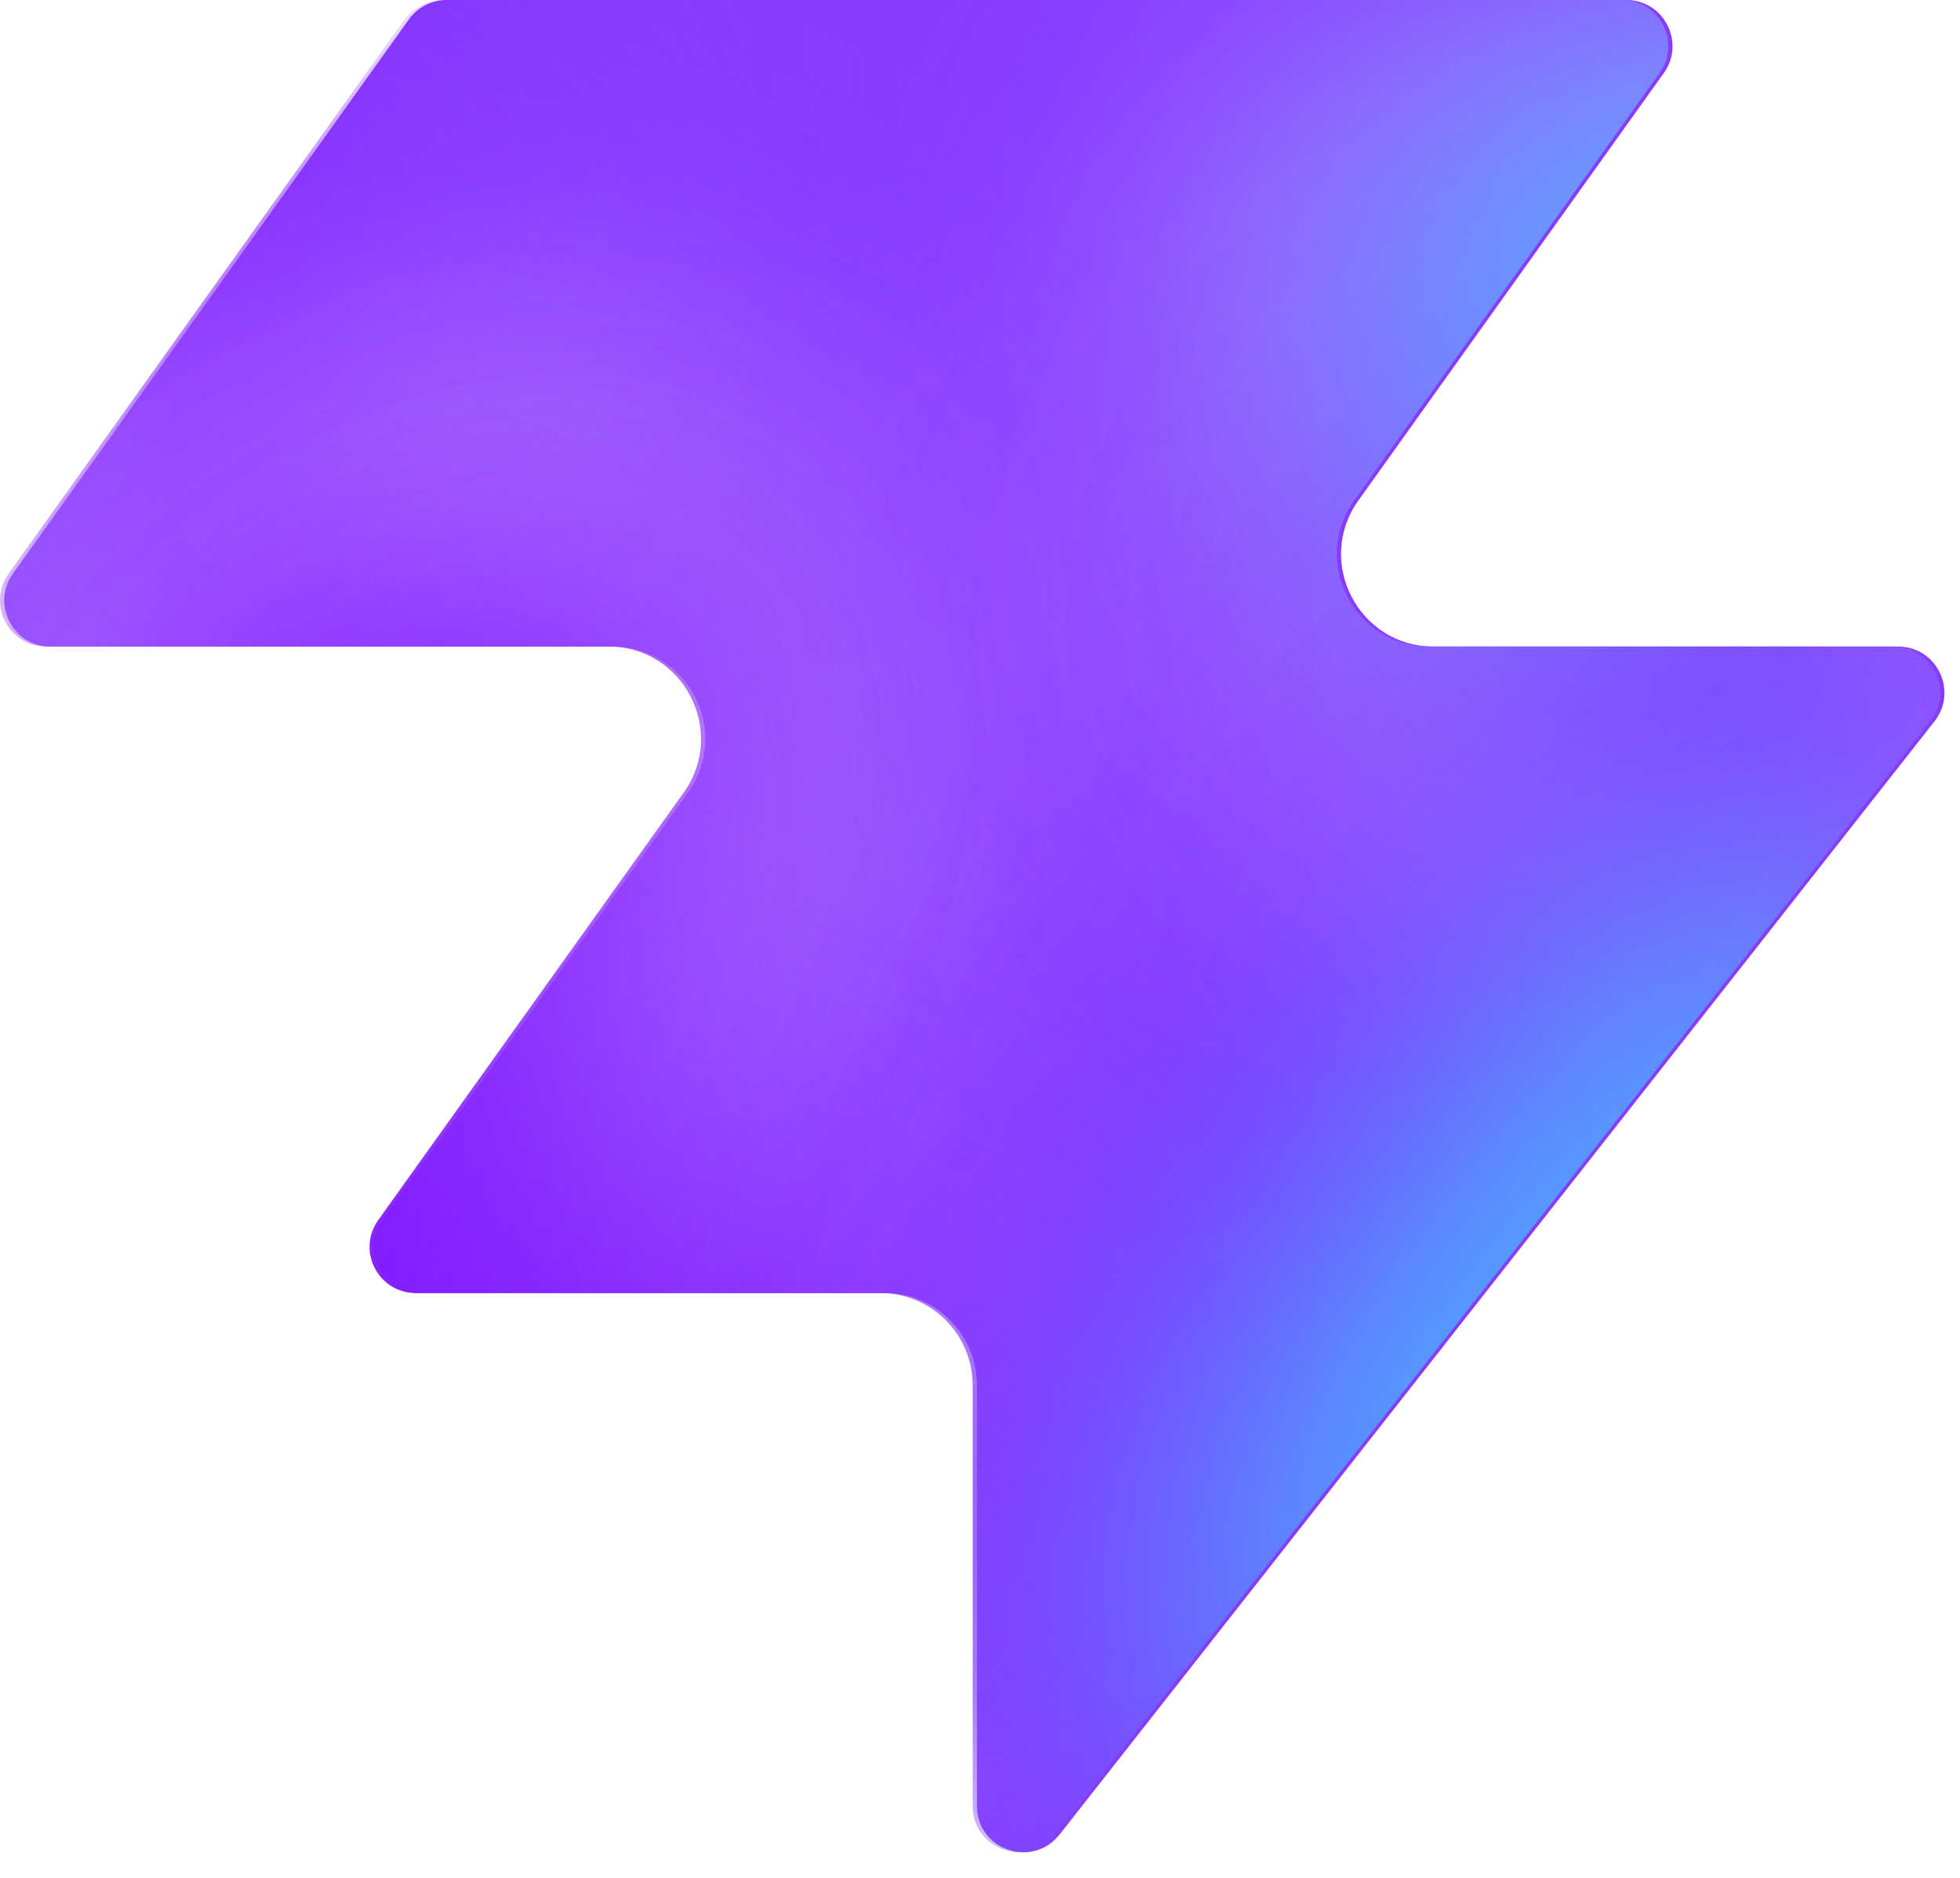
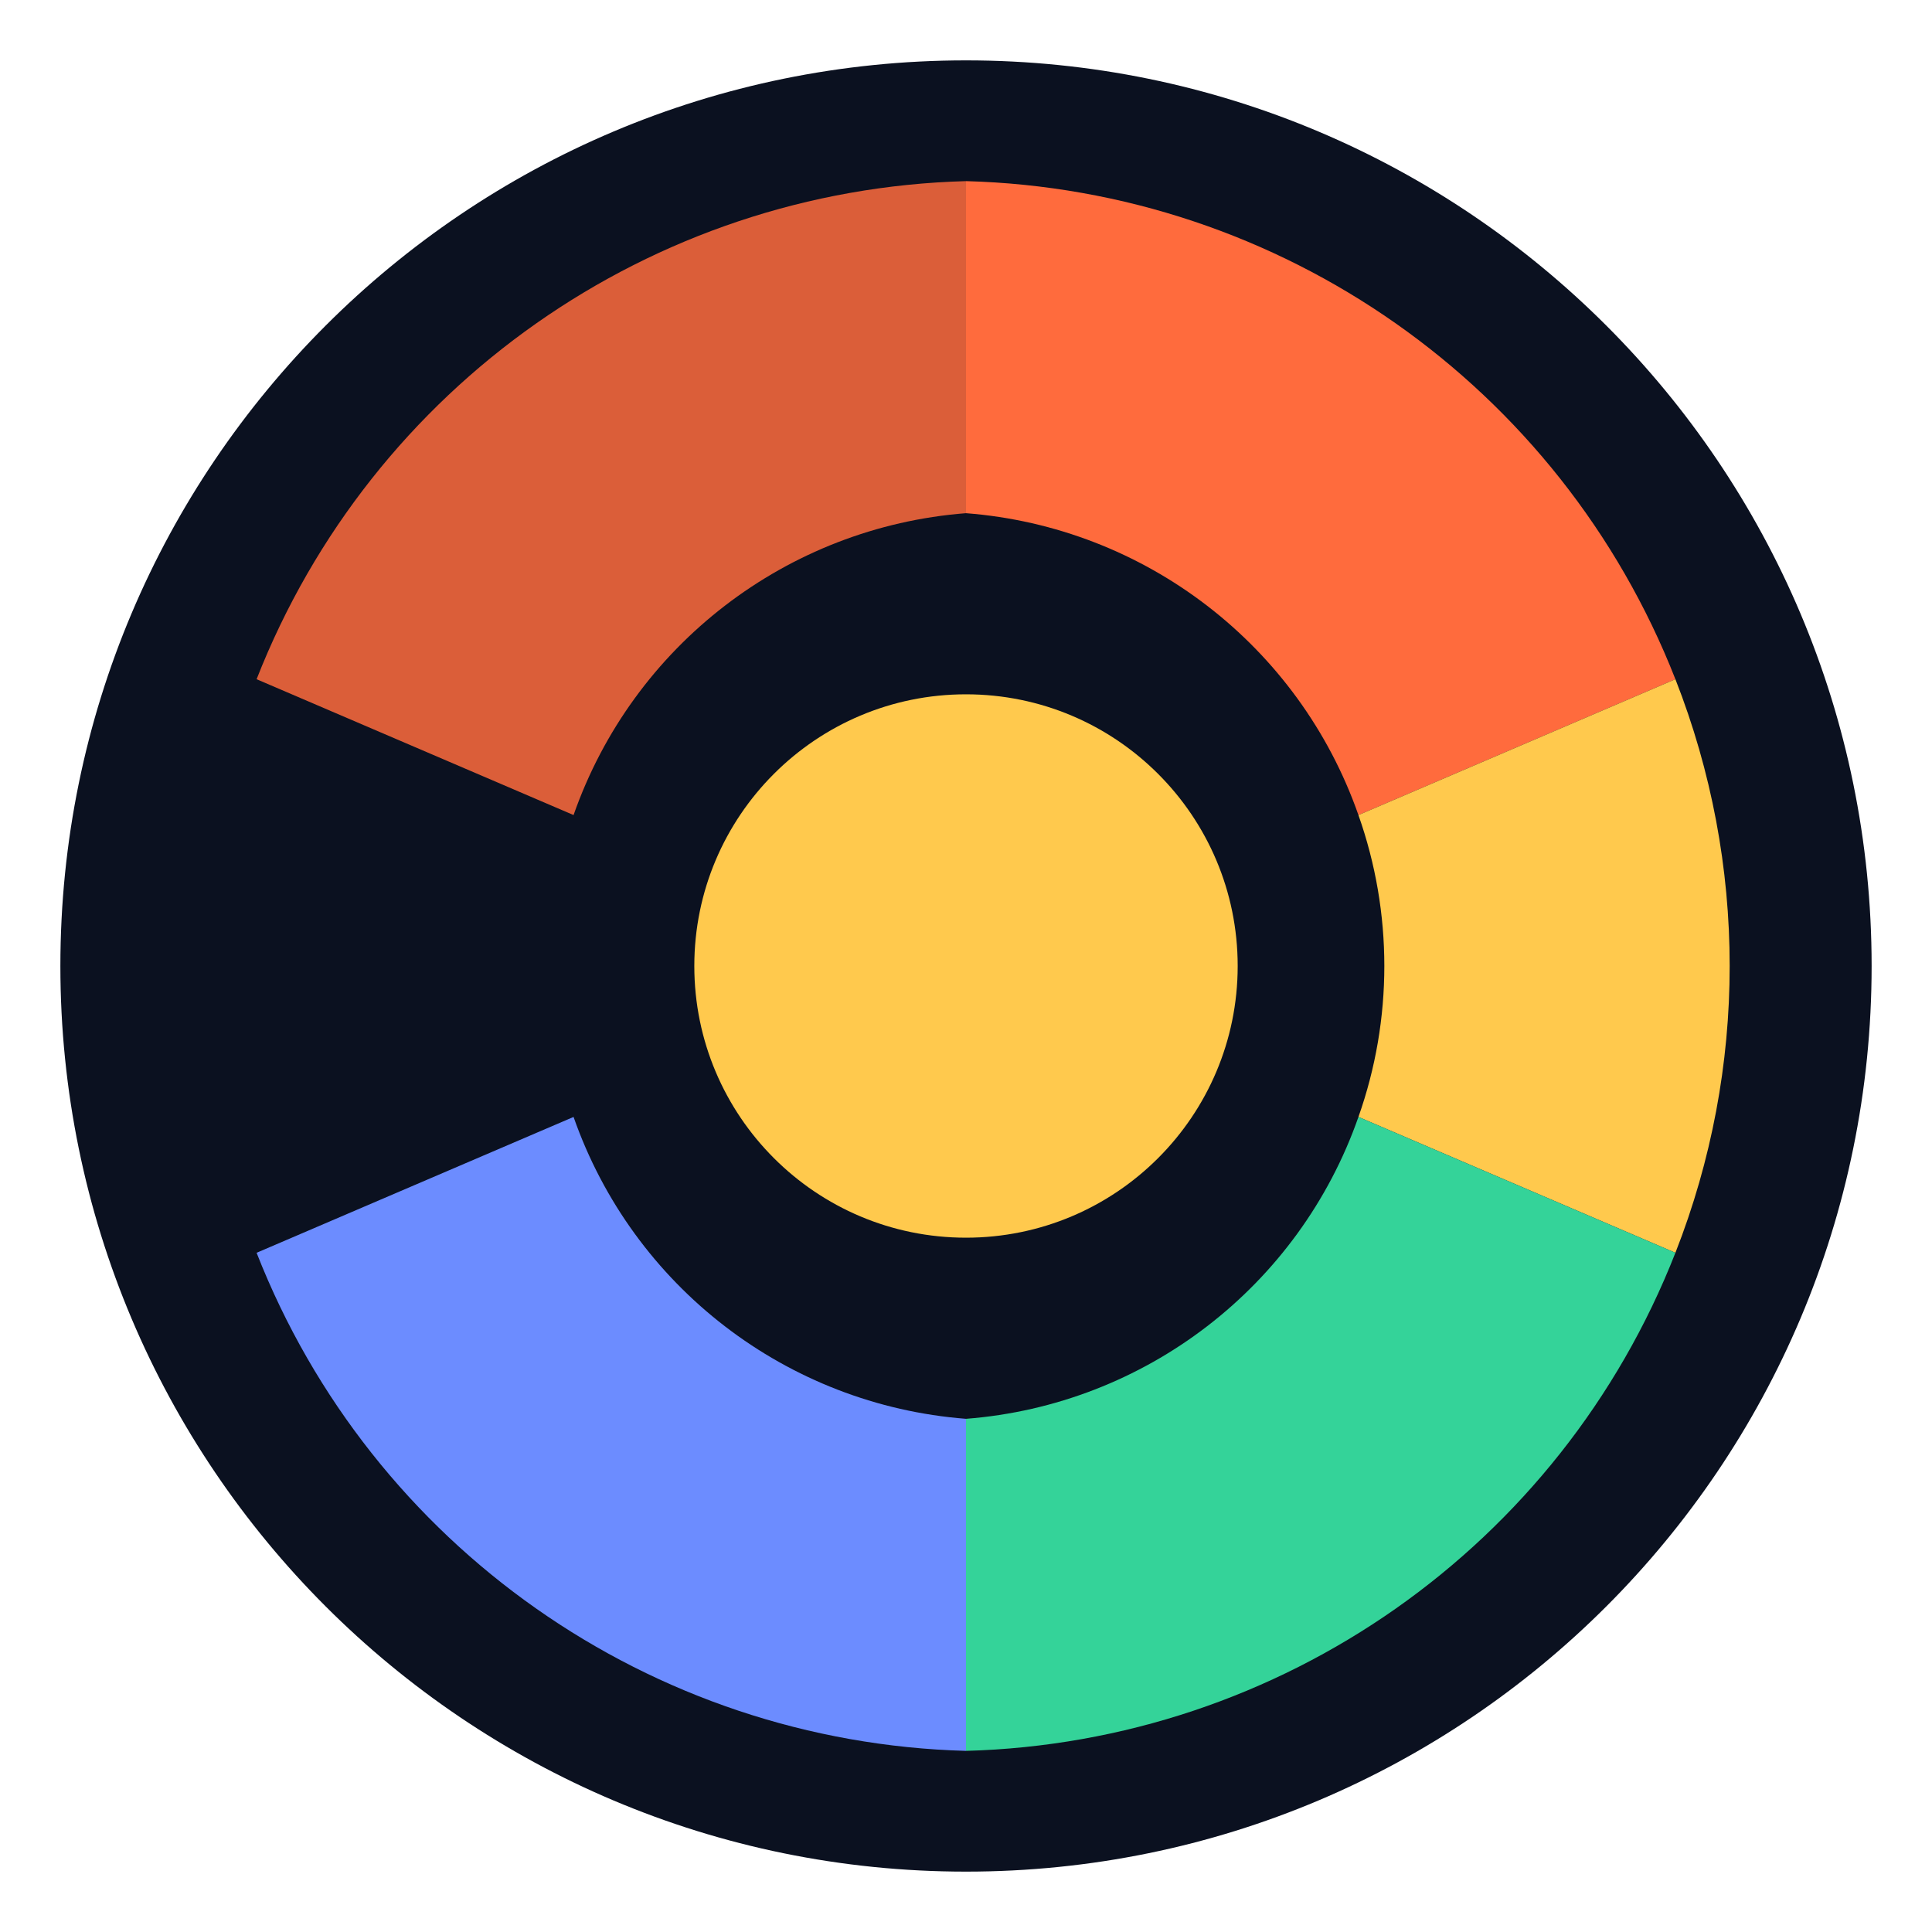
- <svg xmlns="http://www.w3.org/2000/svg" width="48" height="46" fill="none" viewBox="0 0 48 46">
-   <path fill="#863bff" d="M25.946 44.938c-.664.845-2.021.375-2.021-.698V33.937a2.26 2.26 0 0 0-2.262-2.262H10.287c-.92 0-1.456-1.04-.92-1.788l7.48-10.471c1.07-1.497 0-3.578-1.842-3.578H1.237c-.92 0-1.456-1.04-.92-1.788L10.013.474c.214-.297.556-.474.92-.474h28.894c.92 0 1.456 1.04.92 1.788l-7.48 10.471c-1.07 1.498 0 3.579 1.842 3.579h11.377c.943 0 1.473 1.088.89 1.83L25.947 44.94z" style="fill:#863bff;fill:color(display-p3 .525 .23 1);fill-opacity:1" />
-   <mask id="a" width="48" height="46" x="0" y="0" maskUnits="userSpaceOnUse" style="mask-type:alpha">
-     <path fill="#000" d="M25.842 44.938c-.664.844-2.021.375-2.021-.698V33.937a2.26 2.26 0 0 0-2.262-2.262H10.183c-.92 0-1.456-1.04-.92-1.788l7.48-10.471c1.07-1.498 0-3.579-1.842-3.579H1.133c-.92 0-1.456-1.04-.92-1.787L9.91.473c.214-.297.556-.474.92-.474h28.894c.92 0 1.456 1.04.92 1.788l-7.48 10.471c-1.07 1.498 0 3.578 1.842 3.578h11.377c.943 0 1.473 1.088.89 1.832L25.843 44.94z" style="fill:#000;fill-opacity:1" />
-   </mask>
-   <g mask="url(#a)">
-     <g filter="url(#b)">
-       <ellipse cx="5.508" cy="14.704" fill="#ede6ff" rx="5.508" ry="14.704" style="fill:#ede6ff;fill:color(display-p3 .927 .903 1);fill-opacity:1" transform="matrix(.00324 1 1 -.00324 -4.47 31.516)" />
-     </g>
-     <g filter="url(#c)">
-       <ellipse cx="10.399" cy="29.851" fill="#ede6ff" rx="10.399" ry="29.851" style="fill:#ede6ff;fill:color(display-p3 .927 .903 1);fill-opacity:1" transform="matrix(.00324 1 1 -.00324 -39.328 7.883)" />
-     </g>
-     <g filter="url(#d)">
-       <ellipse cx="5.508" cy="30.487" fill="#7e14ff" rx="5.508" ry="30.487" style="fill:#7e14ff;fill:color(display-p3 .492 .077 1);fill-opacity:1" transform="rotate(89.814 -25.913 -14.639)scale(1 -1)" />
-     </g>
-     <g filter="url(#e)">
-       <ellipse cx="5.508" cy="30.599" fill="#7e14ff" rx="5.508" ry="30.599" style="fill:#7e14ff;fill:color(display-p3 .492 .077 1);fill-opacity:1" transform="rotate(89.814 -32.644 -3.334)scale(1 -1)" />
-     </g>
-     <g filter="url(#f)">
-       <ellipse cx="5.508" cy="30.599" fill="#7e14ff" rx="5.508" ry="30.599" style="fill:#7e14ff;fill:color(display-p3 .492 .077 1);fill-opacity:1" transform="matrix(.00324 1 1 -.00324 -34.34 30.47)" />
-     </g>
-     <g filter="url(#g)">
-       <ellipse cx="14.072" cy="22.078" fill="#ede6ff" rx="14.072" ry="22.078" style="fill:#ede6ff;fill:color(display-p3 .927 .903 1);fill-opacity:1" transform="rotate(93.35 24.506 48.493)scale(-1 1)" />
-     </g>
-     <g filter="url(#h)">
-       <ellipse cx="3.47" cy="21.501" fill="#7e14ff" rx="3.47" ry="21.501" style="fill:#7e14ff;fill:color(display-p3 .492 .077 1);fill-opacity:1" transform="rotate(89.009 28.708 47.59)scale(-1 1)" />
-     </g>
-     <g filter="url(#i)">
-       <ellipse cx="3.47" cy="21.501" fill="#7e14ff" rx="3.47" ry="21.501" style="fill:#7e14ff;fill:color(display-p3 .492 .077 1);fill-opacity:1" transform="rotate(89.009 28.708 47.59)scale(-1 1)" />
-     </g>
-     <g filter="url(#j)">
-       <ellipse cx=".387" cy="8.972" fill="#7e14ff" rx="4.407" ry="29.108" style="fill:#7e14ff;fill:color(display-p3 .492 .077 1);fill-opacity:1" transform="rotate(39.51 .387 8.972)" />
-     </g>
-     <g filter="url(#k)">
-       <ellipse cx="47.523" cy="-6.092" fill="#7e14ff" rx="4.407" ry="29.108" style="fill:#7e14ff;fill:color(display-p3 .492 .077 1);fill-opacity:1" transform="rotate(37.892 47.523 -6.092)" />
-     </g>
-     <g filter="url(#l)">
-       <ellipse cx="41.412" cy="6.333" fill="#47bfff" rx="5.971" ry="9.665" style="fill:#47bfff;fill:color(display-p3 .28 .748 1);fill-opacity:1" transform="rotate(37.892 41.412 6.333)" />
-     </g>
-     <g filter="url(#m)">
-       <ellipse cx="-1.879" cy="38.332" fill="#7e14ff" rx="4.407" ry="29.108" style="fill:#7e14ff;fill:color(display-p3 .492 .077 1);fill-opacity:1" transform="rotate(37.892 -1.88 38.332)" />
-     </g>
-     <g filter="url(#n)">
-       <ellipse cx="-1.879" cy="38.332" fill="#7e14ff" rx="4.407" ry="29.108" style="fill:#7e14ff;fill:color(display-p3 .492 .077 1);fill-opacity:1" transform="rotate(37.892 -1.88 38.332)" />
-     </g>
-     <g filter="url(#o)">
-       <ellipse cx="35.651" cy="29.907" fill="#7e14ff" rx="4.407" ry="29.108" style="fill:#7e14ff;fill:color(display-p3 .492 .077 1);fill-opacity:1" transform="rotate(37.892 35.651 29.907)" />
-     </g>
-     <g filter="url(#p)">
-       <ellipse cx="38.418" cy="32.4" fill="#47bfff" rx="5.971" ry="15.297" style="fill:#47bfff;fill:color(display-p3 .28 .748 1);fill-opacity:1" transform="rotate(37.892 38.418 32.4)" />
-     </g>
+ <svg xmlns="http://www.w3.org/2000/svg" viewBox="0 0 64 64">
+   <circle cx="32" cy="32" r="30" fill="#0B1120" />
+   <g>
+     <path d="M32 6 A26 26 0 0 1 55.5 22.5 L45 27 A15 15 0 0 0 32 17 Z" fill="#FF6B3D" />
+     <path d="M55.5 22.5 A26 26 0 0 1 55.5 41.5 L45 37 A15 15 0 0 0 45 27 Z" fill="#FFC94D" />
+     <path d="M55.5 41.5 A26 26 0 0 1 32 58 L32 47 A15 15 0 0 0 45 37 Z" fill="#34D399" />
+     <path d="M32 58 A26 26 0 0 1 8.5 41.5 L19 37 A15 15 0 0 0 32 47 Z" fill="#6C8CFF" />
+     <path d="M8.5 22.5 A26 26 0 0 1 32 6 L32 17 A15 15 0 0 0 19 27 Z" fill="#FF6B3D" opacity="0.85" />
  </g>
-   <defs>
-     <filter id="b" width="60.045" height="41.654" x="-19.77" y="16.149" color-interpolation-filters="sRGB" filterUnits="userSpaceOnUse">
-       <feFlood flood-opacity="0" result="BackgroundImageFix" />
-       <feBlend in="SourceGraphic" in2="BackgroundImageFix" result="shape" />
-       <feGaussianBlur result="effect1_foregroundBlur_2002_17158" stdDeviation="7.659" />
-     </filter>
-     <filter id="c" width="90.34" height="51.437" x="-54.613" y="-7.533" color-interpolation-filters="sRGB" filterUnits="userSpaceOnUse">
-       <feFlood flood-opacity="0" result="BackgroundImageFix" />
-       <feBlend in="SourceGraphic" in2="BackgroundImageFix" result="shape" />
-       <feGaussianBlur result="effect1_foregroundBlur_2002_17158" stdDeviation="7.659" />
-     </filter>
-     <filter id="d" width="79.355" height="29.4" x="-49.64" y="2.03" color-interpolation-filters="sRGB" filterUnits="userSpaceOnUse">
-       <feFlood flood-opacity="0" result="BackgroundImageFix" />
-       <feBlend in="SourceGraphic" in2="BackgroundImageFix" result="shape" />
-       <feGaussianBlur result="effect1_foregroundBlur_2002_17158" stdDeviation="4.596" />
-     </filter>
-     <filter id="e" width="79.579" height="29.4" x="-45.045" y="20.029" color-interpolation-filters="sRGB" filterUnits="userSpaceOnUse">
-       <feFlood flood-opacity="0" result="BackgroundImageFix" />
-       <feBlend in="SourceGraphic" in2="BackgroundImageFix" result="shape" />
-       <feGaussianBlur result="effect1_foregroundBlur_2002_17158" stdDeviation="4.596" />
-     </filter>
-     <filter id="f" width="79.579" height="29.4" x="-43.513" y="21.178" color-interpolation-filters="sRGB" filterUnits="userSpaceOnUse">
-       <feFlood flood-opacity="0" result="BackgroundImageFix" />
-       <feBlend in="SourceGraphic" in2="BackgroundImageFix" result="shape" />
-       <feGaussianBlur result="effect1_foregroundBlur_2002_17158" stdDeviation="4.596" />
-     </filter>
-     <filter id="g" width="74.749" height="58.852" x="15.756" y="-17.901" color-interpolation-filters="sRGB" filterUnits="userSpaceOnUse">
-       <feFlood flood-opacity="0" result="BackgroundImageFix" />
-       <feBlend in="SourceGraphic" in2="BackgroundImageFix" result="shape" />
-       <feGaussianBlur result="effect1_foregroundBlur_2002_17158" stdDeviation="7.659" />
-     </filter>
-     <filter id="h" width="61.377" height="25.362" x="23.548" y="2.284" color-interpolation-filters="sRGB" filterUnits="userSpaceOnUse">
-       <feFlood flood-opacity="0" result="BackgroundImageFix" />
-       <feBlend in="SourceGraphic" in2="BackgroundImageFix" result="shape" />
-       <feGaussianBlur result="effect1_foregroundBlur_2002_17158" stdDeviation="4.596" />
-     </filter>
-     <filter id="i" width="61.377" height="25.362" x="23.548" y="2.284" color-interpolation-filters="sRGB" filterUnits="userSpaceOnUse">
-       <feFlood flood-opacity="0" result="BackgroundImageFix" />
-       <feBlend in="SourceGraphic" in2="BackgroundImageFix" result="shape" />
-       <feGaussianBlur result="effect1_foregroundBlur_2002_17158" stdDeviation="4.596" />
-     </filter>
-     <filter id="j" width="56.045" height="63.649" x="-27.636" y="-22.853" color-interpolation-filters="sRGB" filterUnits="userSpaceOnUse">
-       <feFlood flood-opacity="0" result="BackgroundImageFix" />
-       <feBlend in="SourceGraphic" in2="BackgroundImageFix" result="shape" />
-       <feGaussianBlur result="effect1_foregroundBlur_2002_17158" stdDeviation="4.596" />
-     </filter>
-     <filter id="k" width="54.814" height="64.646" x="20.116" y="-38.415" color-interpolation-filters="sRGB" filterUnits="userSpaceOnUse">
-       <feFlood flood-opacity="0" result="BackgroundImageFix" />
-       <feBlend in="SourceGraphic" in2="BackgroundImageFix" result="shape" />
-       <feGaussianBlur result="effect1_foregroundBlur_2002_17158" stdDeviation="4.596" />
-     </filter>
-     <filter id="l" width="33.541" height="35.313" x="24.641" y="-11.323" color-interpolation-filters="sRGB" filterUnits="userSpaceOnUse">
-       <feFlood flood-opacity="0" result="BackgroundImageFix" />
-       <feBlend in="SourceGraphic" in2="BackgroundImageFix" result="shape" />
-       <feGaussianBlur result="effect1_foregroundBlur_2002_17158" stdDeviation="4.596" />
-     </filter>
-     <filter id="m" width="54.814" height="64.646" x="-29.286" y="6.009" color-interpolation-filters="sRGB" filterUnits="userSpaceOnUse">
-       <feFlood flood-opacity="0" result="BackgroundImageFix" />
-       <feBlend in="SourceGraphic" in2="BackgroundImageFix" result="shape" />
-       <feGaussianBlur result="effect1_foregroundBlur_2002_17158" stdDeviation="4.596" />
-     </filter>
-     <filter id="n" width="54.814" height="64.646" x="-29.286" y="6.009" color-interpolation-filters="sRGB" filterUnits="userSpaceOnUse">
-       <feFlood flood-opacity="0" result="BackgroundImageFix" />
-       <feBlend in="SourceGraphic" in2="BackgroundImageFix" result="shape" />
-       <feGaussianBlur result="effect1_foregroundBlur_2002_17158" stdDeviation="4.596" />
-     </filter>
-     <filter id="o" width="54.814" height="64.646" x="8.244" y="-2.416" color-interpolation-filters="sRGB" filterUnits="userSpaceOnUse">
-       <feFlood flood-opacity="0" result="BackgroundImageFix" />
-       <feBlend in="SourceGraphic" in2="BackgroundImageFix" result="shape" />
-       <feGaussianBlur result="effect1_foregroundBlur_2002_17158" stdDeviation="4.596" />
-     </filter>
-     <filter id="p" width="39.409" height="43.623" x="18.713" y="10.588" color-interpolation-filters="sRGB" filterUnits="userSpaceOnUse">
-       <feFlood flood-opacity="0" result="BackgroundImageFix" />
-       <feBlend in="SourceGraphic" in2="BackgroundImageFix" result="shape" />
-       <feGaussianBlur result="effect1_foregroundBlur_2002_17158" stdDeviation="4.596" />
-     </filter>
-   </defs>
+   <circle cx="32" cy="32" r="9" fill="#FFC94D" />
</svg>
